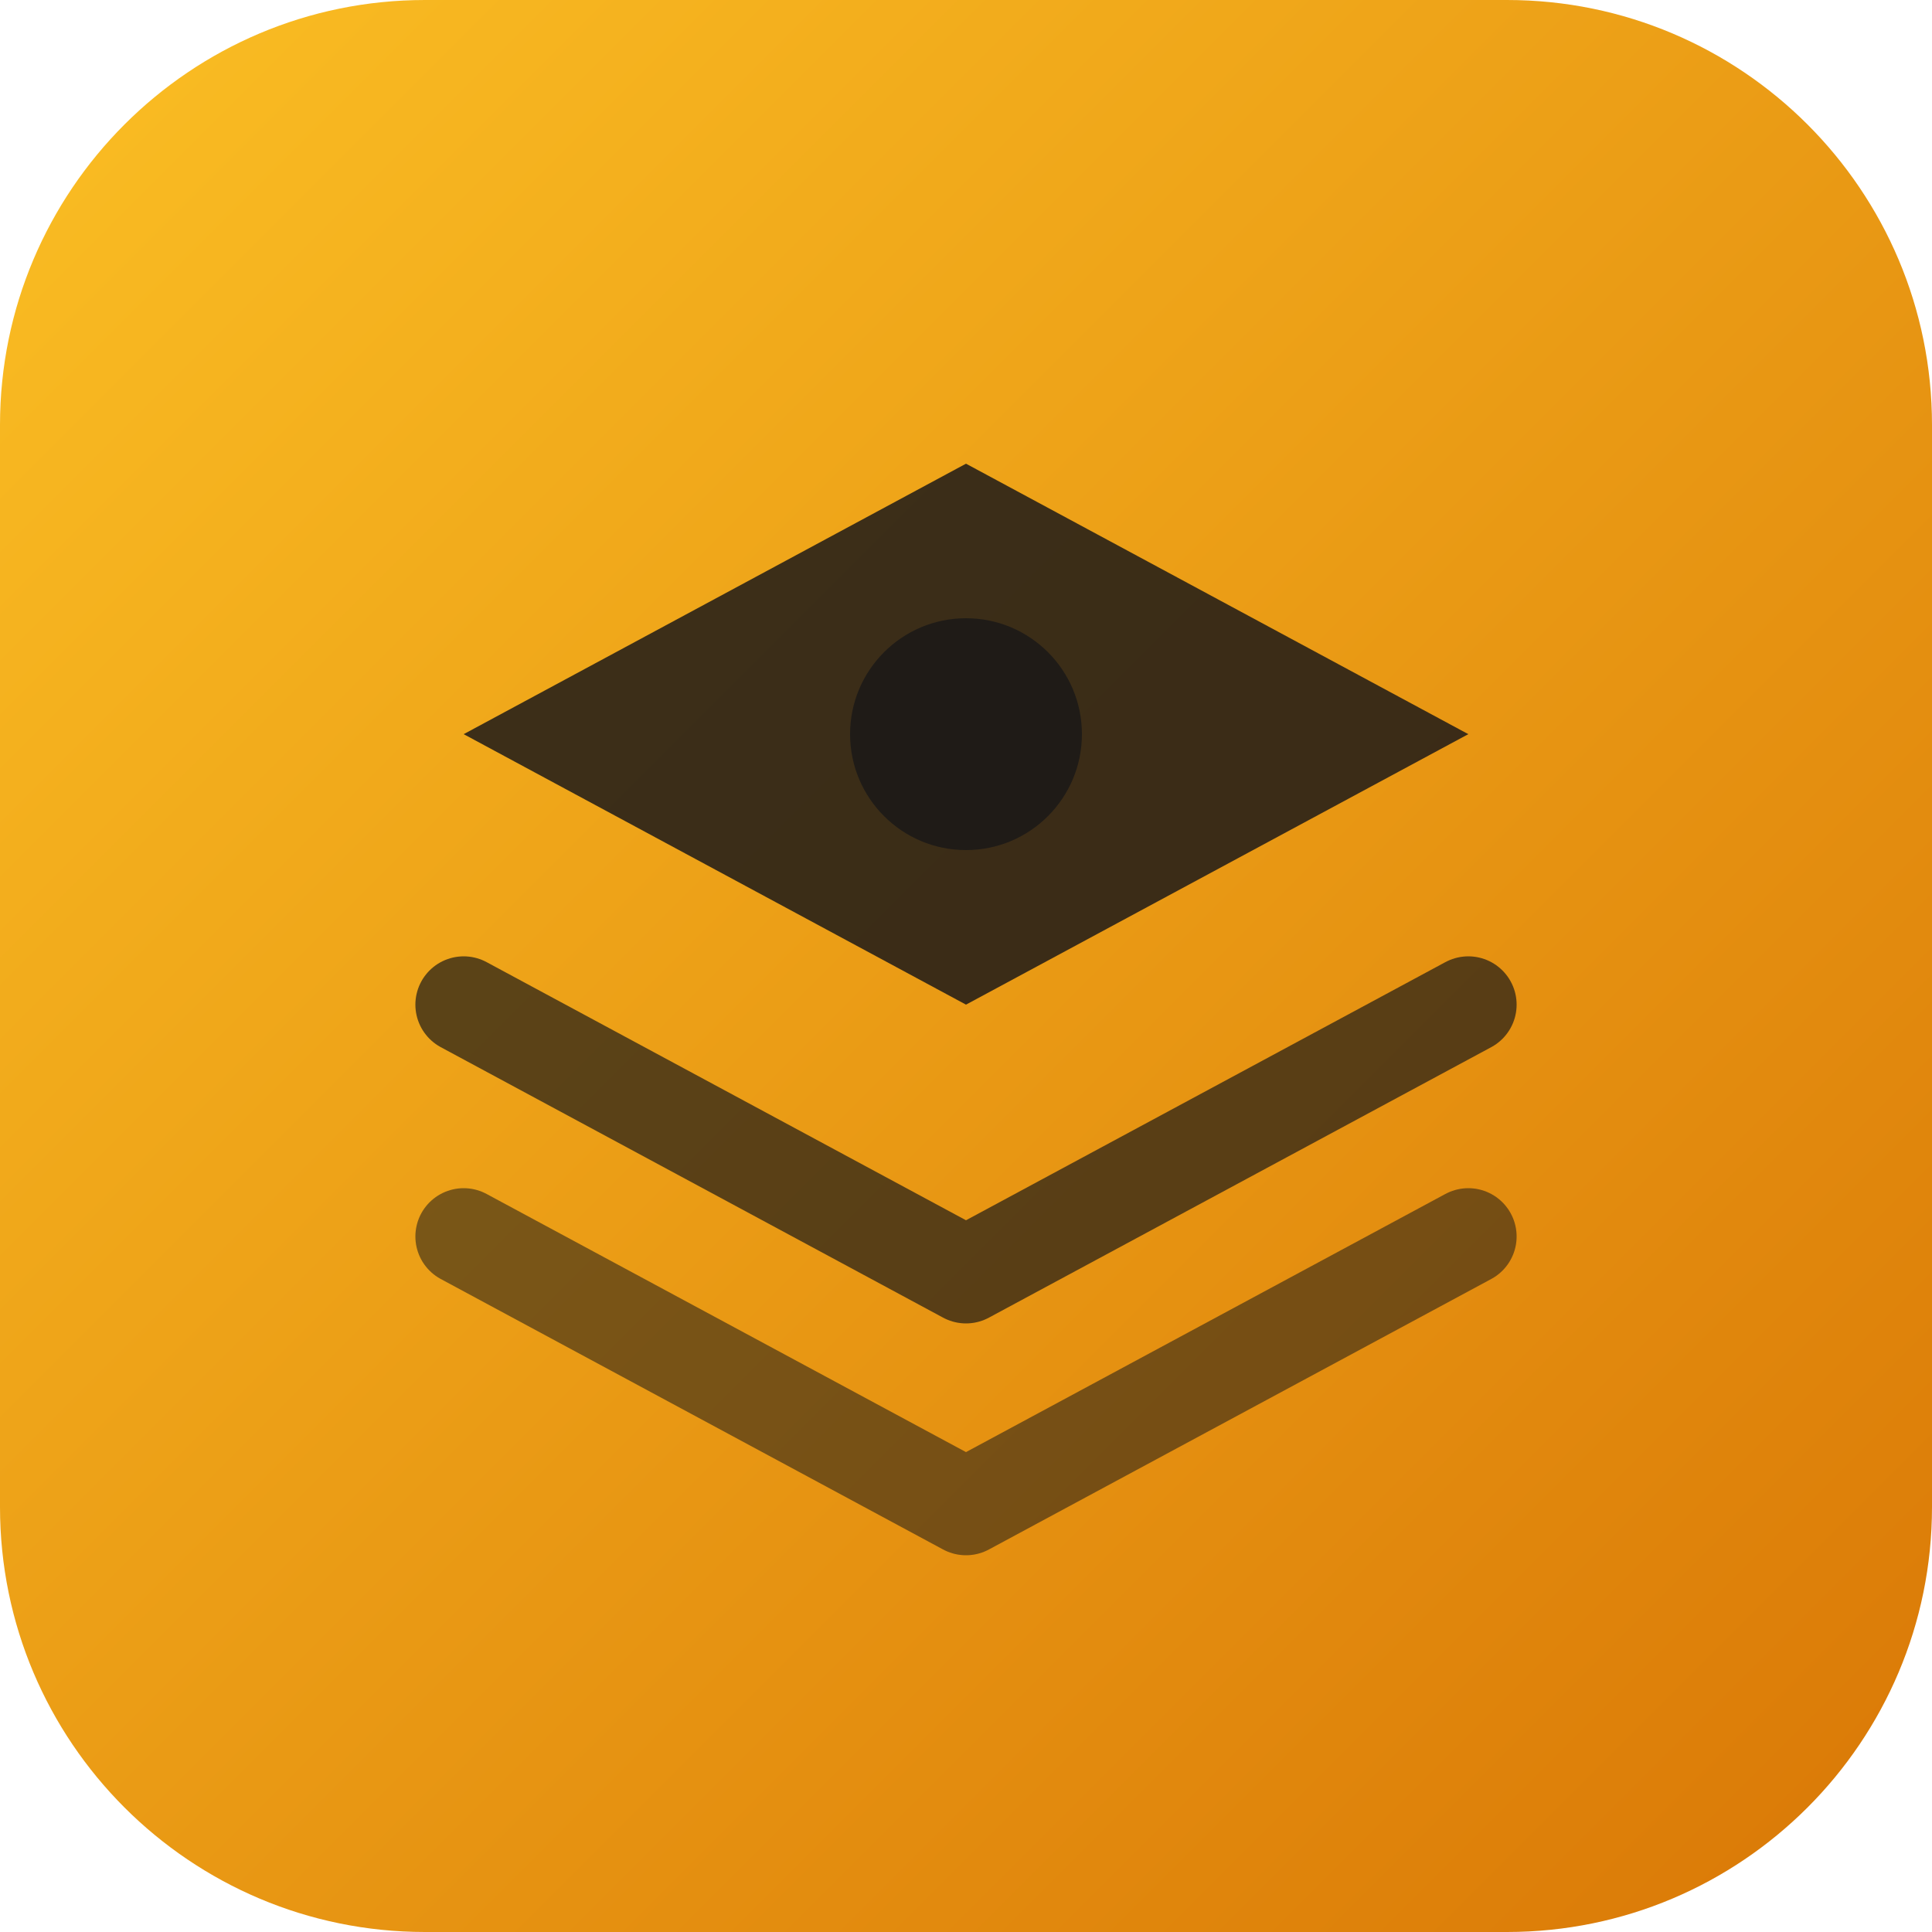
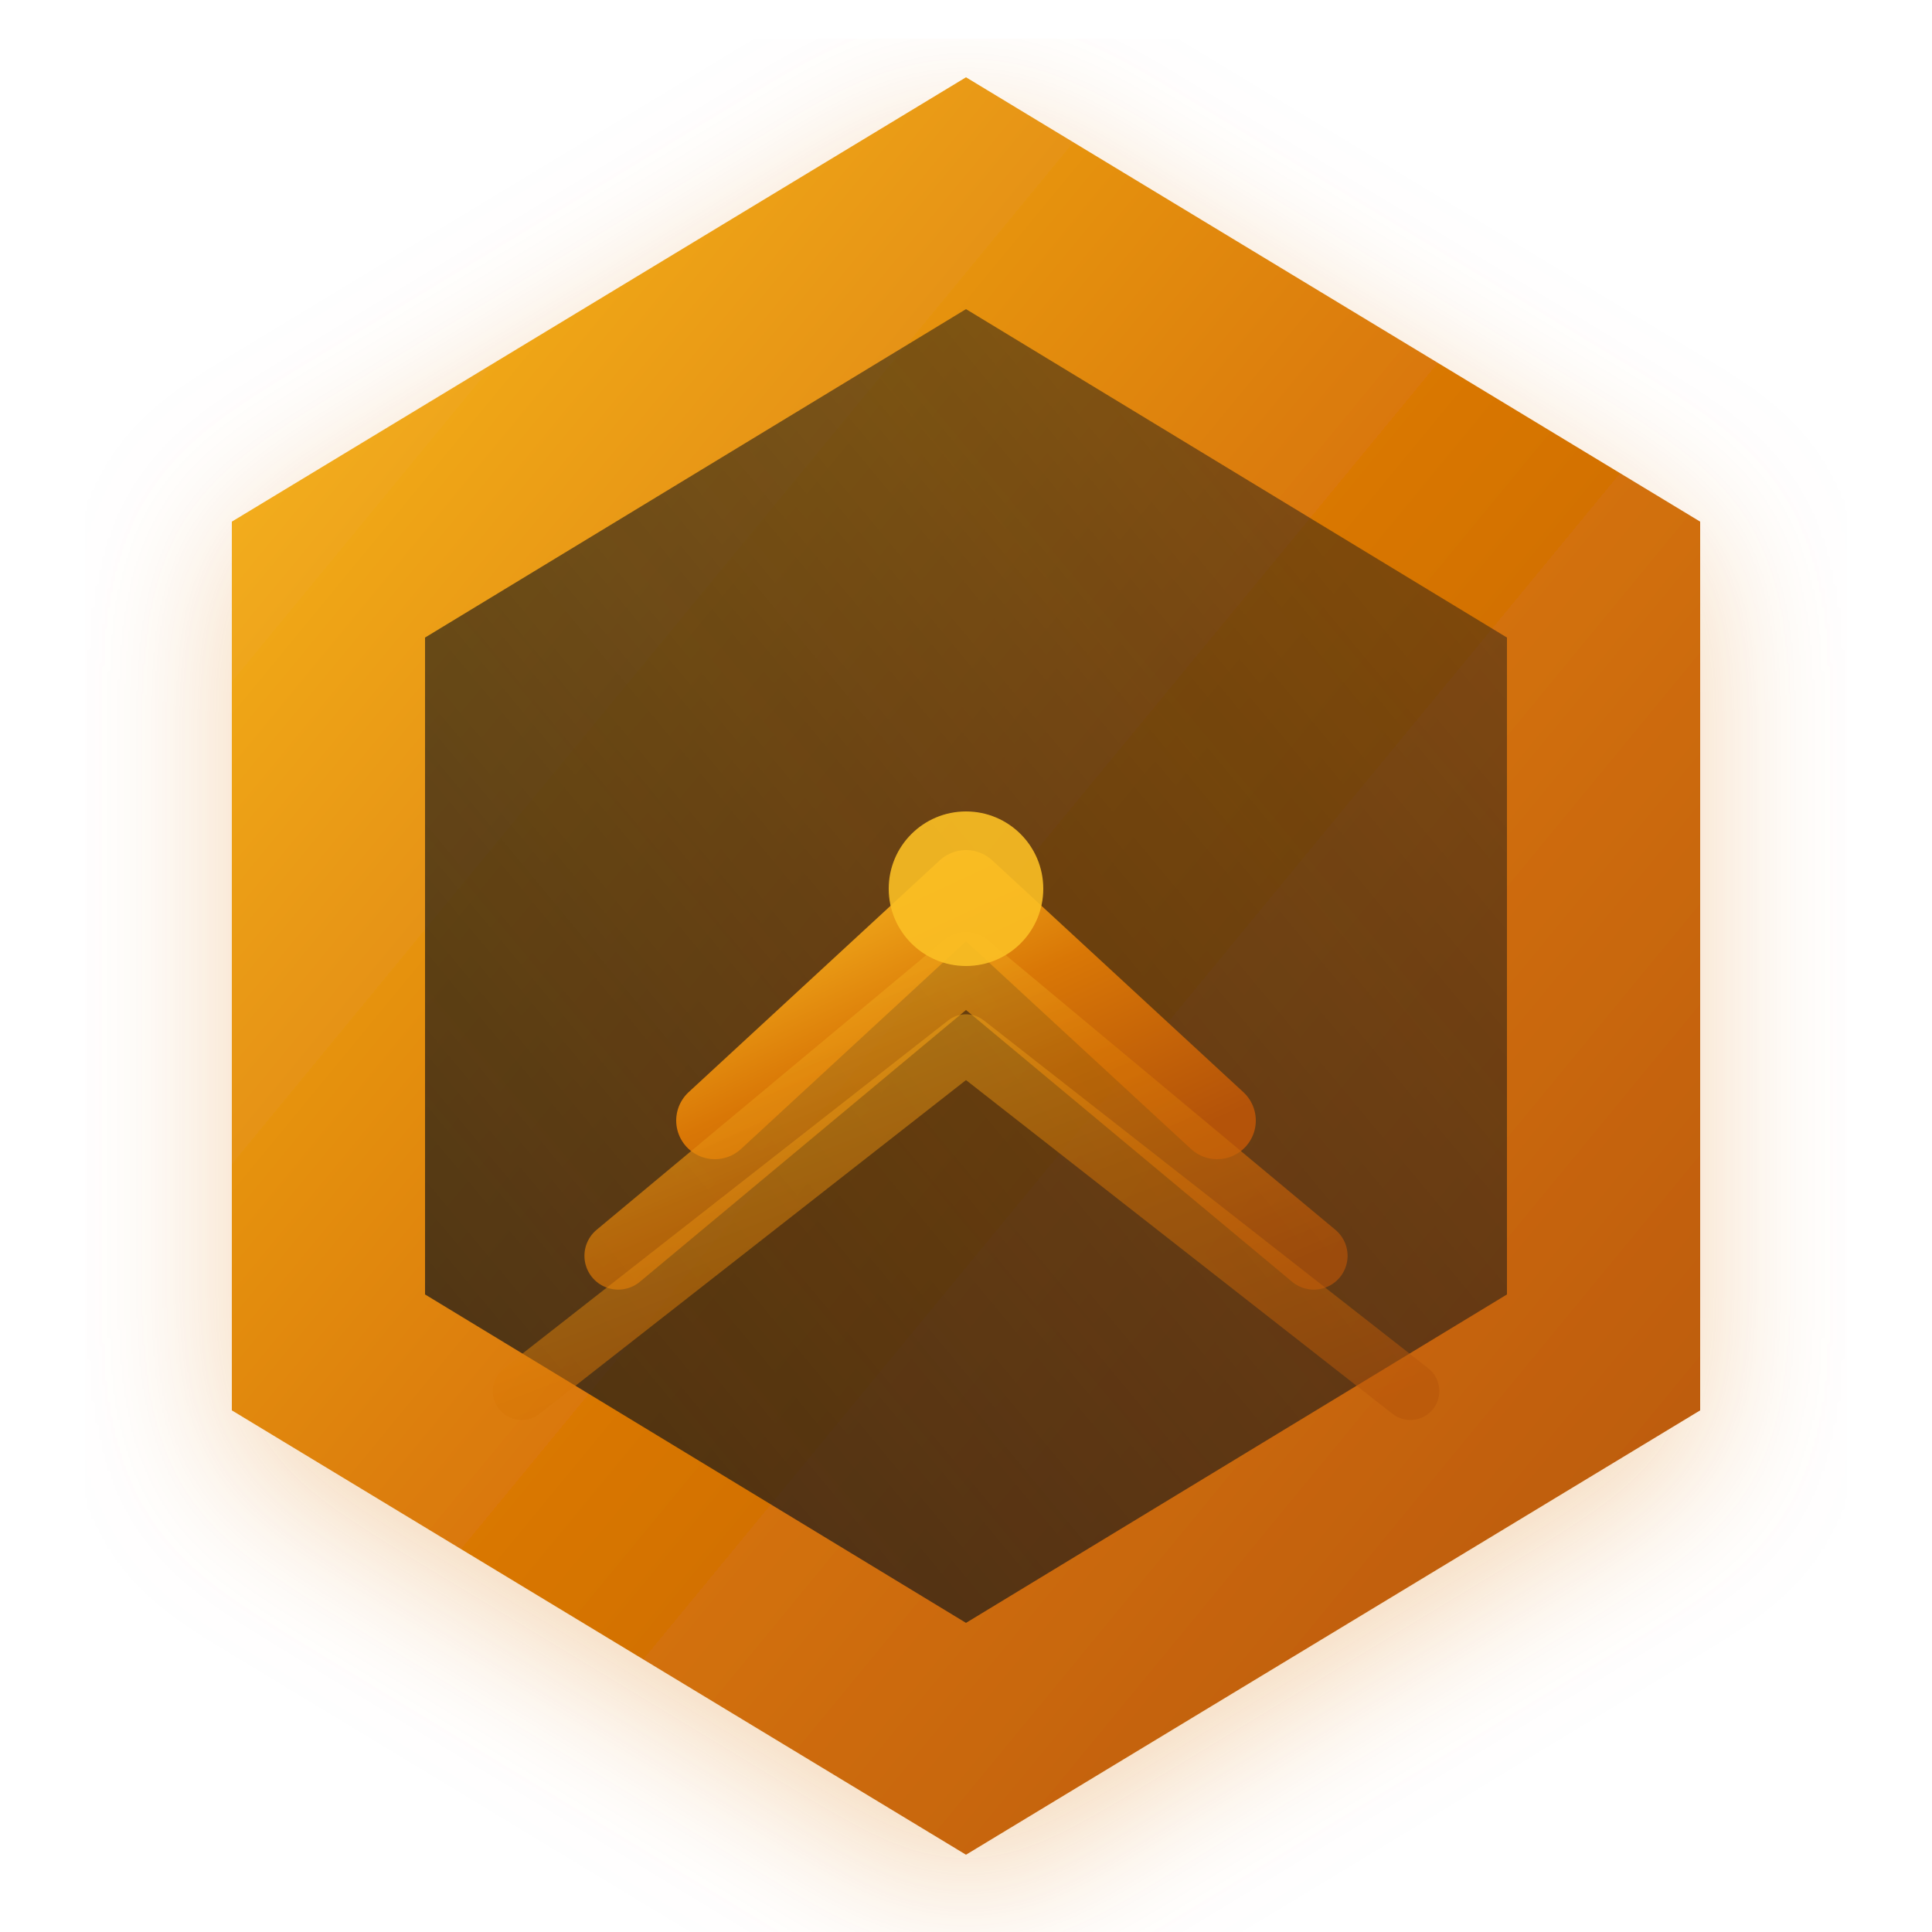
<svg xmlns="http://www.w3.org/2000/svg" viewBox="0 0 100 100">
  <defs>
-     <linearGradient id="fg" x1="0%" y1="0%" x2="100%" y2="100%">
+     <linearGradient id="g" x1="0%" y1="0%" x2="100%" y2="100%">
      <stop offset="0%" stop-color="#fbbf24" />
-       <stop offset="100%" stop-color="#d97706" />
+       <stop offset="50%" stop-color="#d97706" />
+       <stop offset="100%" stop-color="#b45309" />
    </linearGradient>
+     <linearGradient id="h" x1="0%" y1="100%" x2="100%" y2="0%">
+       <stop offset="0%" stop-color="rgba(28,25,23,0.9)" />
+       <stop offset="100%" stop-color="rgba(28,25,23,0.5)" />
+     </linearGradient>
+     <filter id="s">
+       <feDropShadow dx="0" dy="2" stdDeviation="4" flood-color="#d97706" flood-opacity="0.3" />
+     </filter>
  </defs>
-   <rect width="100" height="100" rx="22" fill="url(#fg)" />
-   <path d="M50 24 L24 38 L50 52 L76 38 Z" fill="#1c1917" opacity="0.85" />
-   <path d="M24 52 L50 66 L76 52" fill="none" stroke="#1c1917" stroke-width="5" stroke-linecap="round" stroke-linejoin="round" opacity="0.7" />
-   <path d="M24 64 L50 78 L76 64" fill="none" stroke="#1c1917" stroke-width="5" stroke-linecap="round" stroke-linejoin="round" opacity="0.55" />
-   <circle cx="50" cy="38" r="6" fill="#1c1917" opacity="0.9" />
+   <path d="M50 4 L88 27 L88 73 L50 96 L12 73 L12 27 Z" fill="url(#g)" filter="url(#s)" />
+   <path d="M50 16 L78 33 L78 67 L50 84 L22 67 L22 33 Z" fill="url(#h)" opacity="0.85" />
+   <path d="M37 58 L50 46 L63 58" fill="none" stroke="url(#g)" stroke-width="4" stroke-linecap="round" stroke-linejoin="round" />
+   <path d="M32 65 L50 50 L68 65" fill="none" stroke="url(#g)" stroke-width="3.5" stroke-linecap="round" stroke-linejoin="round" opacity="0.7" />
+   <path d="M27 72 L50 54 L73 72" fill="none" stroke="url(#g)" stroke-width="3" stroke-linecap="round" stroke-linejoin="round" opacity="0.5" />
+   <circle cx="50" cy="46" r="4" fill="#fbbf24" opacity="0.9" />
</svg>
